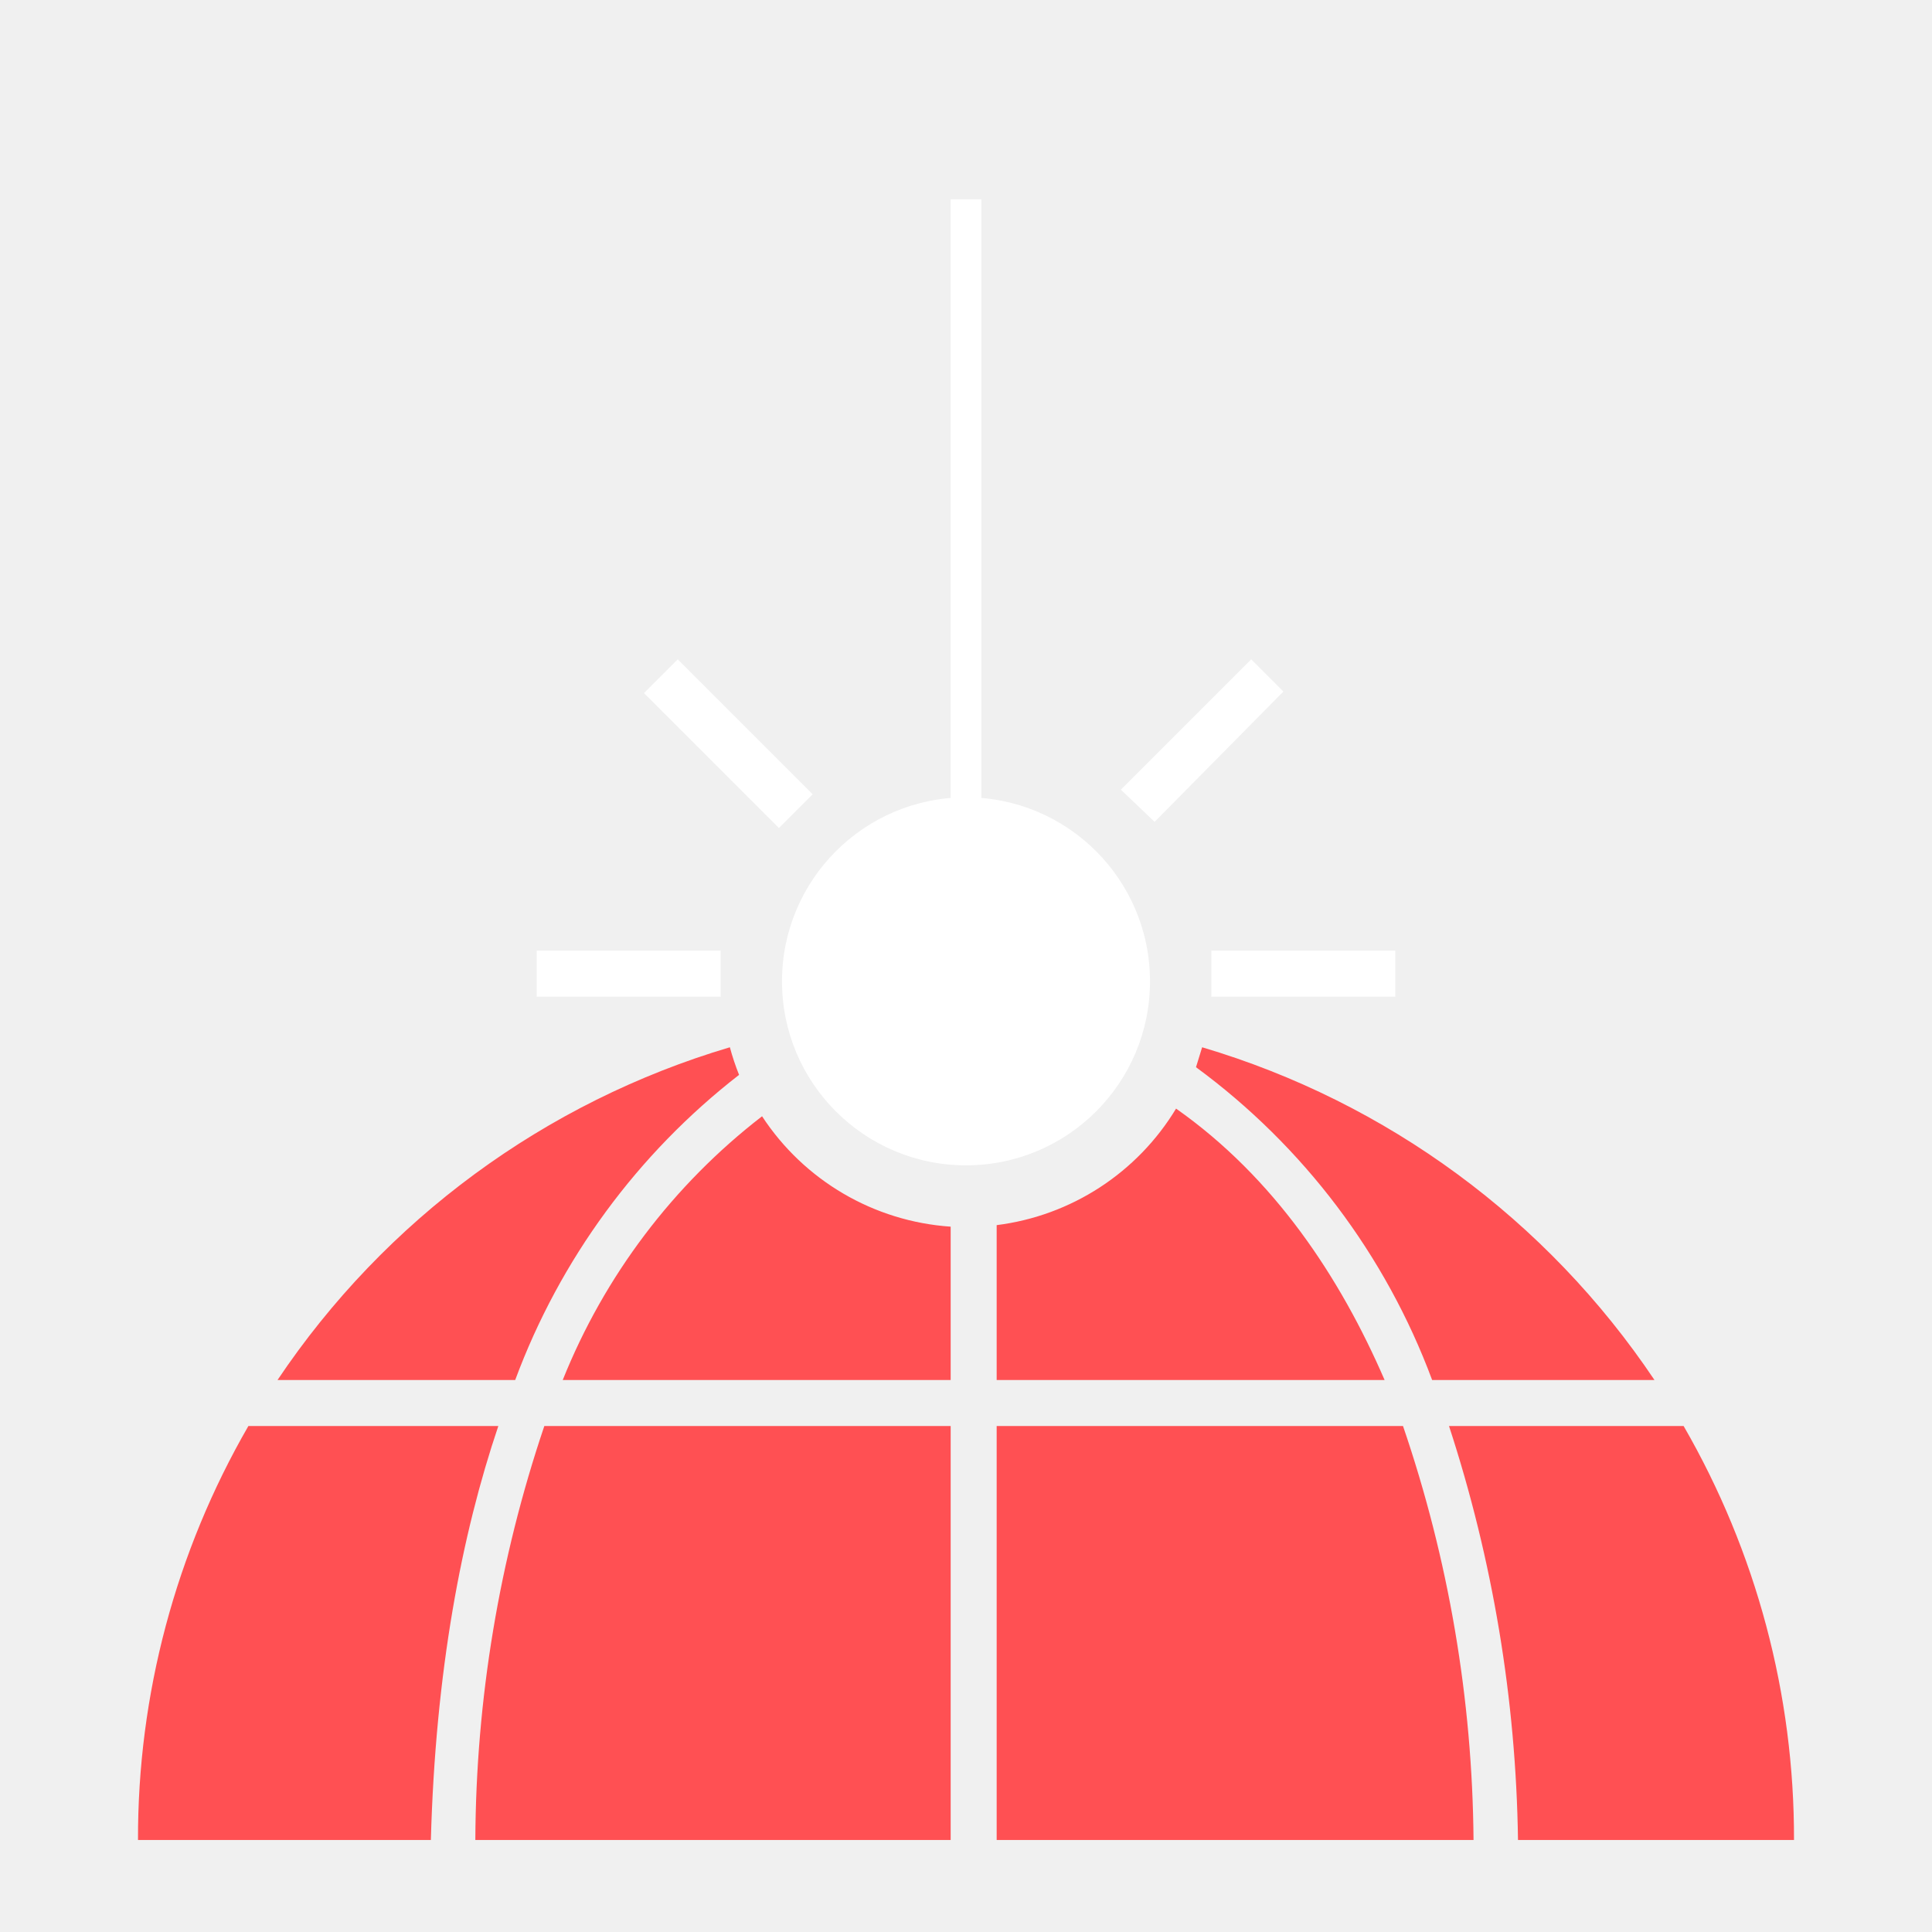
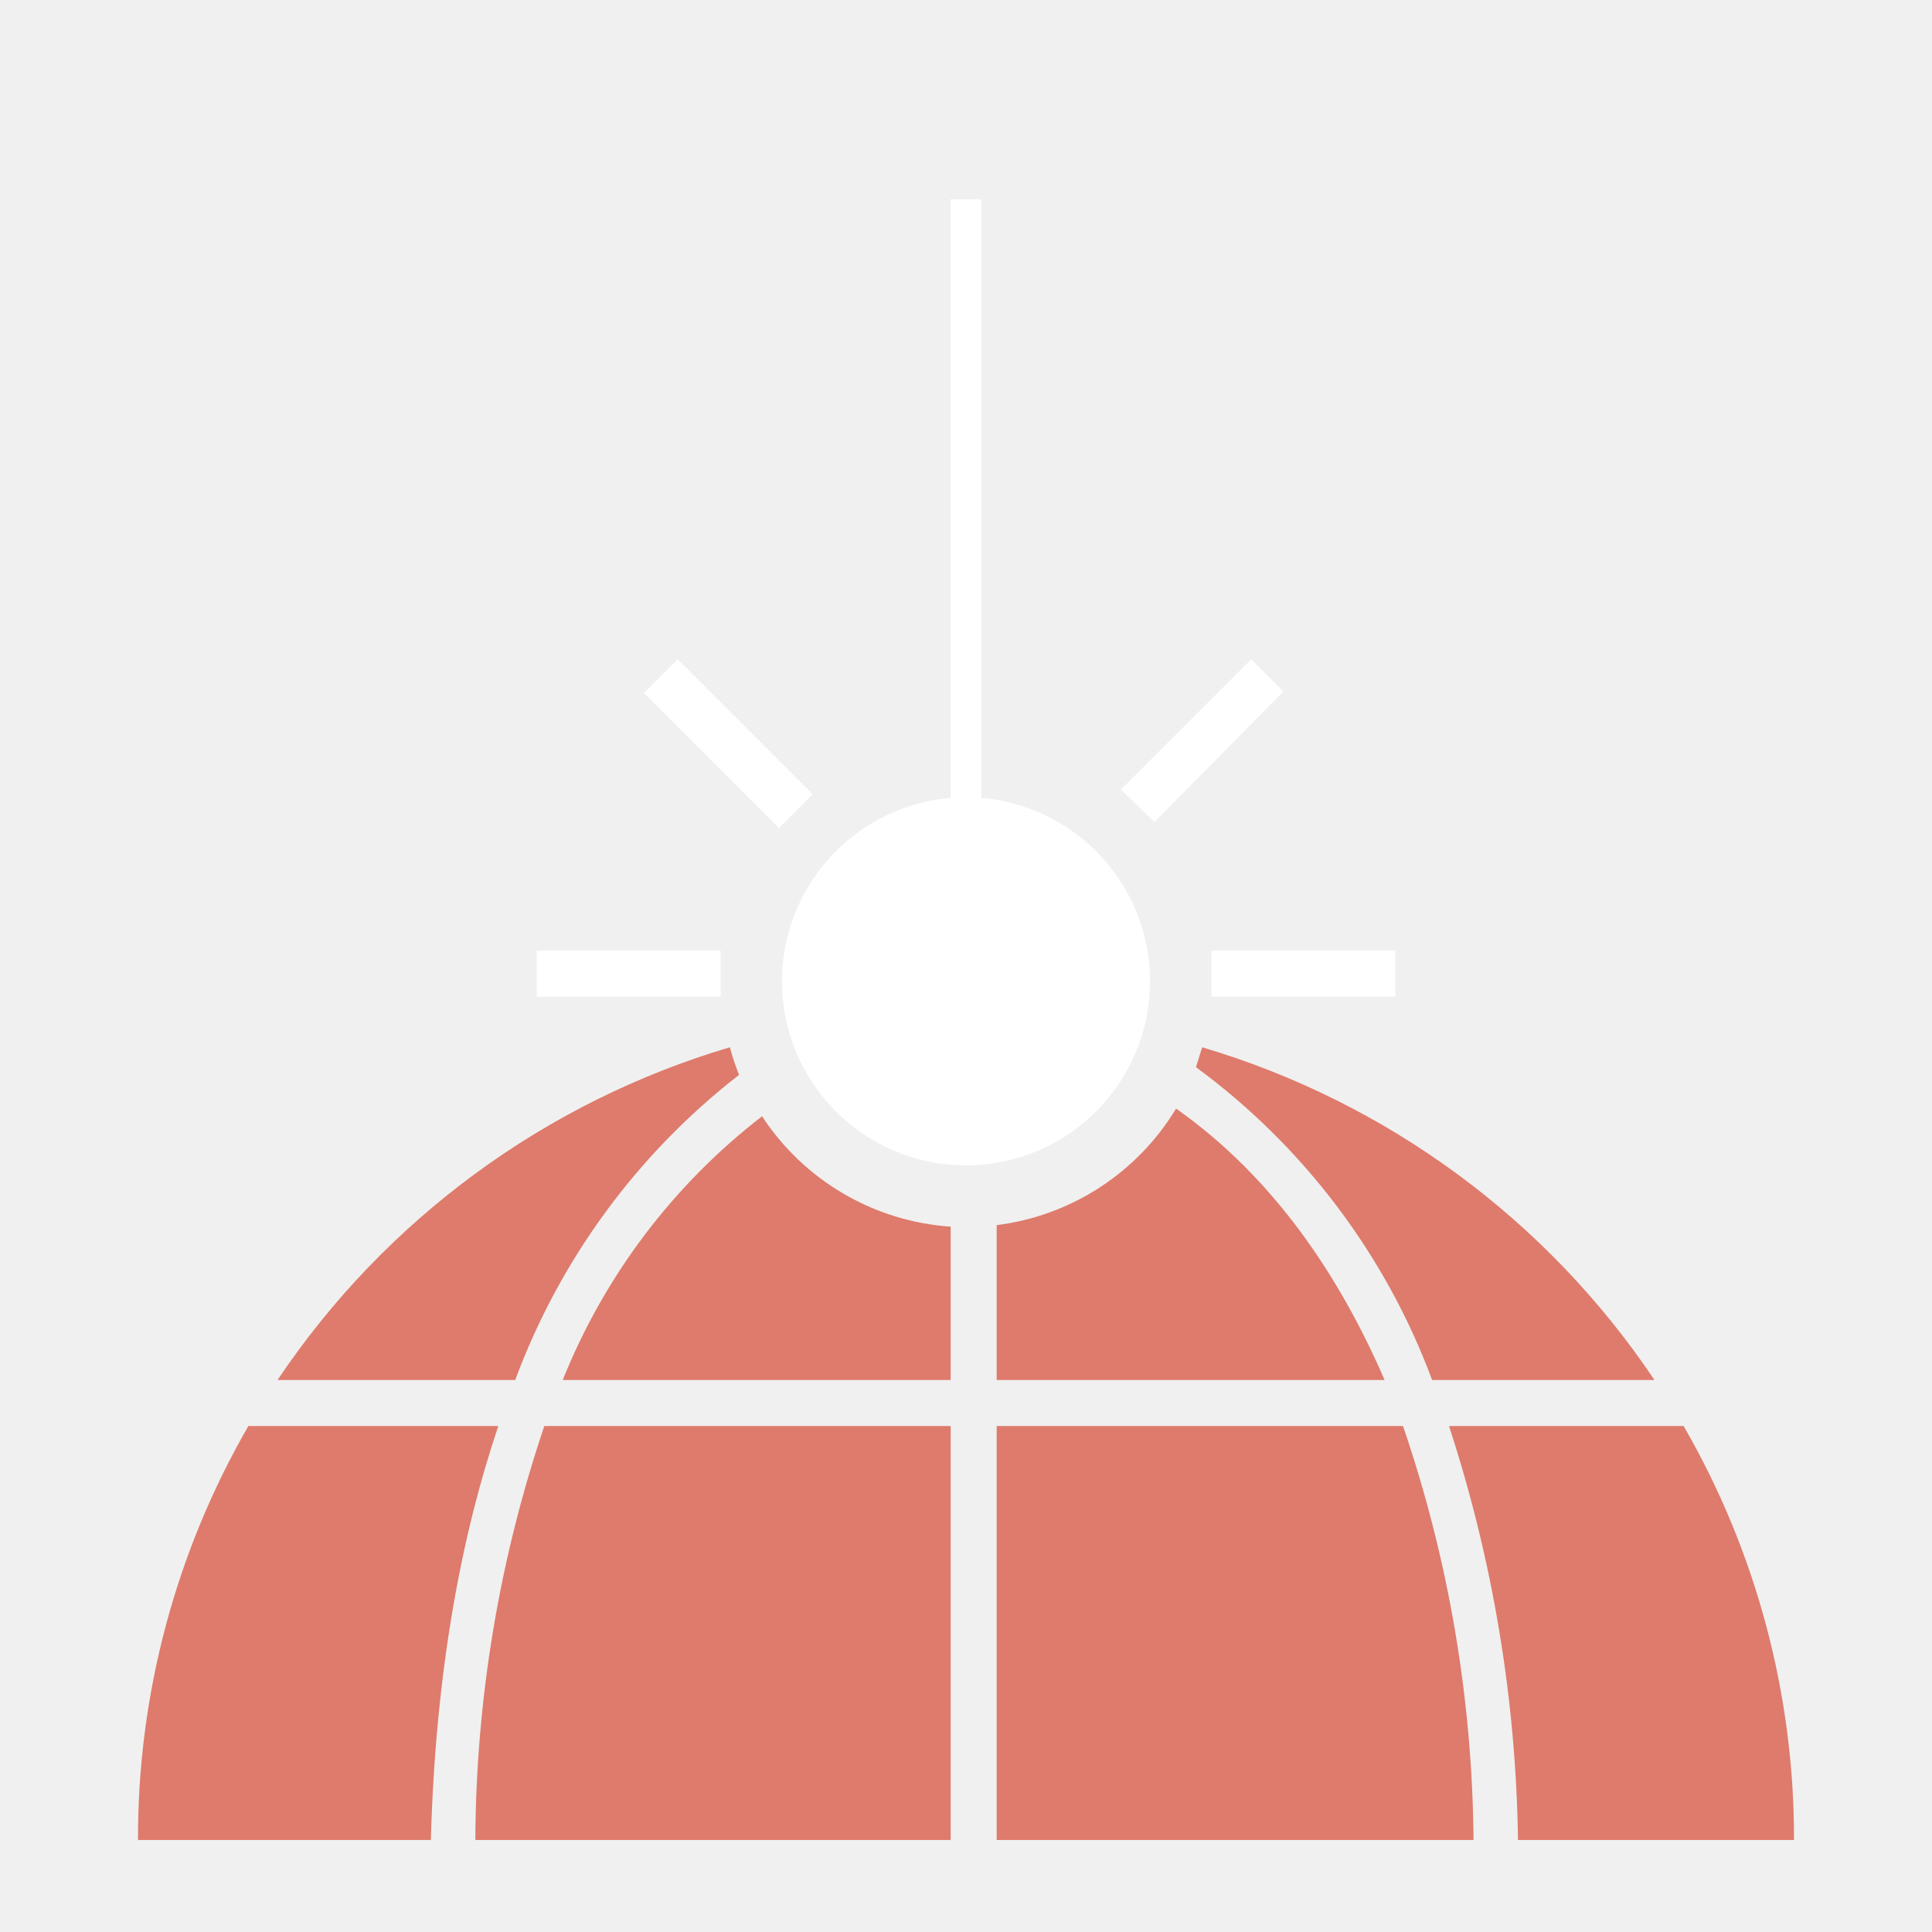
<svg xmlns="http://www.w3.org/2000/svg" viewBox="0 0 126 126" fill="#fff">
-   <path fill="#FF5053" d="M99 120a91 91 0 0 0-4.5-27h15.3a53.7 53.7 0 0 1 7.2 27H99ZM78 69.6l.4-1.3A54 54 0 0 1 107.9 90H93.4A44.6 44.6 0 0 0 78 69.6Zm-29.8.5A45 45 0 0 0 33.6 90H18.1a54 54 0 0 1 29.5-21.7 16 16 0 0 0 .6 1.8ZM28.1 120H9a53.7 53.7 0 0 1 7.2-27h16.3c-2.4 7.1-4.1 16-4.4 27ZM63 174a53.7 53.7 0 0 1-32.6-11h65.2A53.7 53.7 0 0 1 63 174Zm33-54H65V93h26.5a85.5 85.5 0 0 1 4.6 27Zm-5.7-30H65V79.9a16 16 0 0 0 11.7-7.6c6.4 4.5 10.7 11 13.6 17.7ZM62 120H31a85.5 85.5 0 0 1 4.5-27H62v27ZM36.7 90a41 41 0 0 1 13-17.2A16 16 0 0 0 62 80v10H36.7Z" />
+   <path fill="#de7b6c" d="M99 120a91 91 0 0 0-4.5-27h15.3a53.7 53.7 0 0 1 7.2 27H99ZM78 69.6l.4-1.3A54 54 0 0 1 107.9 90H93.4A44.6 44.6 0 0 0 78 69.6Zm-29.8.5A45 45 0 0 0 33.6 90H18.1a54 54 0 0 1 29.5-21.7 16 16 0 0 0 .6 1.8ZM28.1 120H9a53.7 53.7 0 0 1 7.2-27h16.3c-2.4 7.1-4.1 16-4.4 27ZM63 174a53.7 53.7 0 0 1-32.6-11h65.2A53.7 53.7 0 0 1 63 174Zm33-54H65V93h26.5a85.5 85.5 0 0 1 4.6 27Zm-5.7-30H65V79.9a16 16 0 0 0 11.7-7.6c6.4 4.5 10.7 11 13.6 17.7ZM62 120H31a85.5 85.5 0 0 1 4.5-27H62v27ZM36.7 90a41 41 0 0 1 13-17.2A16 16 0 0 0 62 80v10H36.7Z" />
  <circle cx="63" cy="64" r="12" />
  <path d="M35 62h12v3H35zM79 62h12v3H79z" />
  <path d="m73.1 51.5 8.5-8.5 2.1 2.1-8.4 8.5Z" />
  <path d="M53 51.8 44.2 43 42 45.2l8.8 8.8Z" />
  <path d="M62 13h2v45h-2z" />
</svg>
